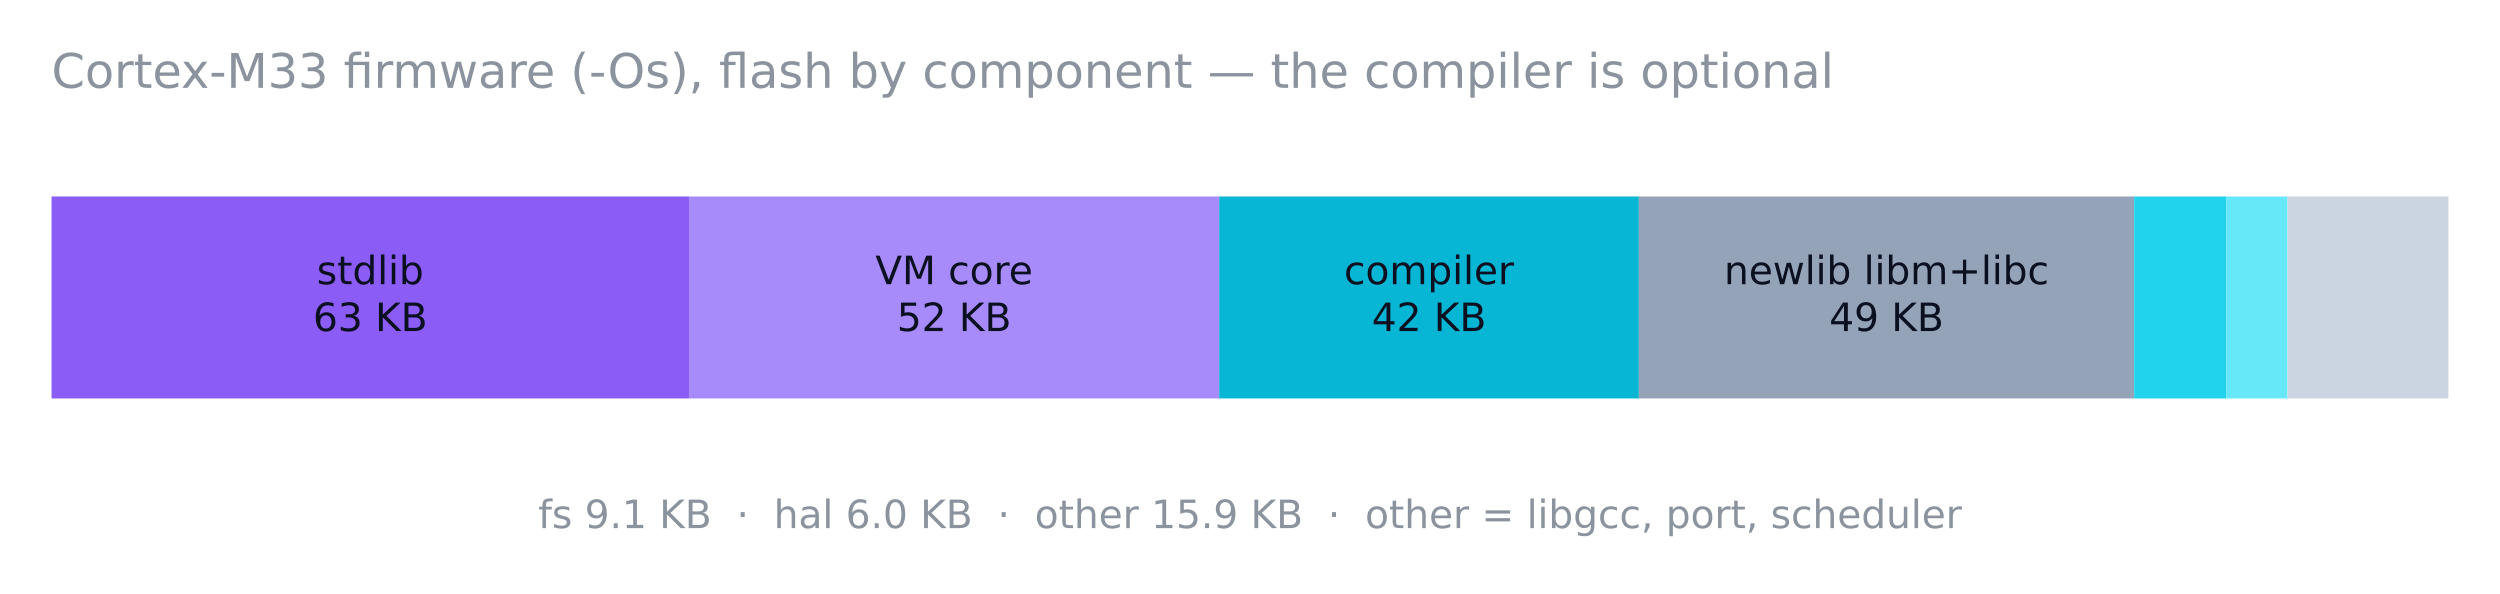
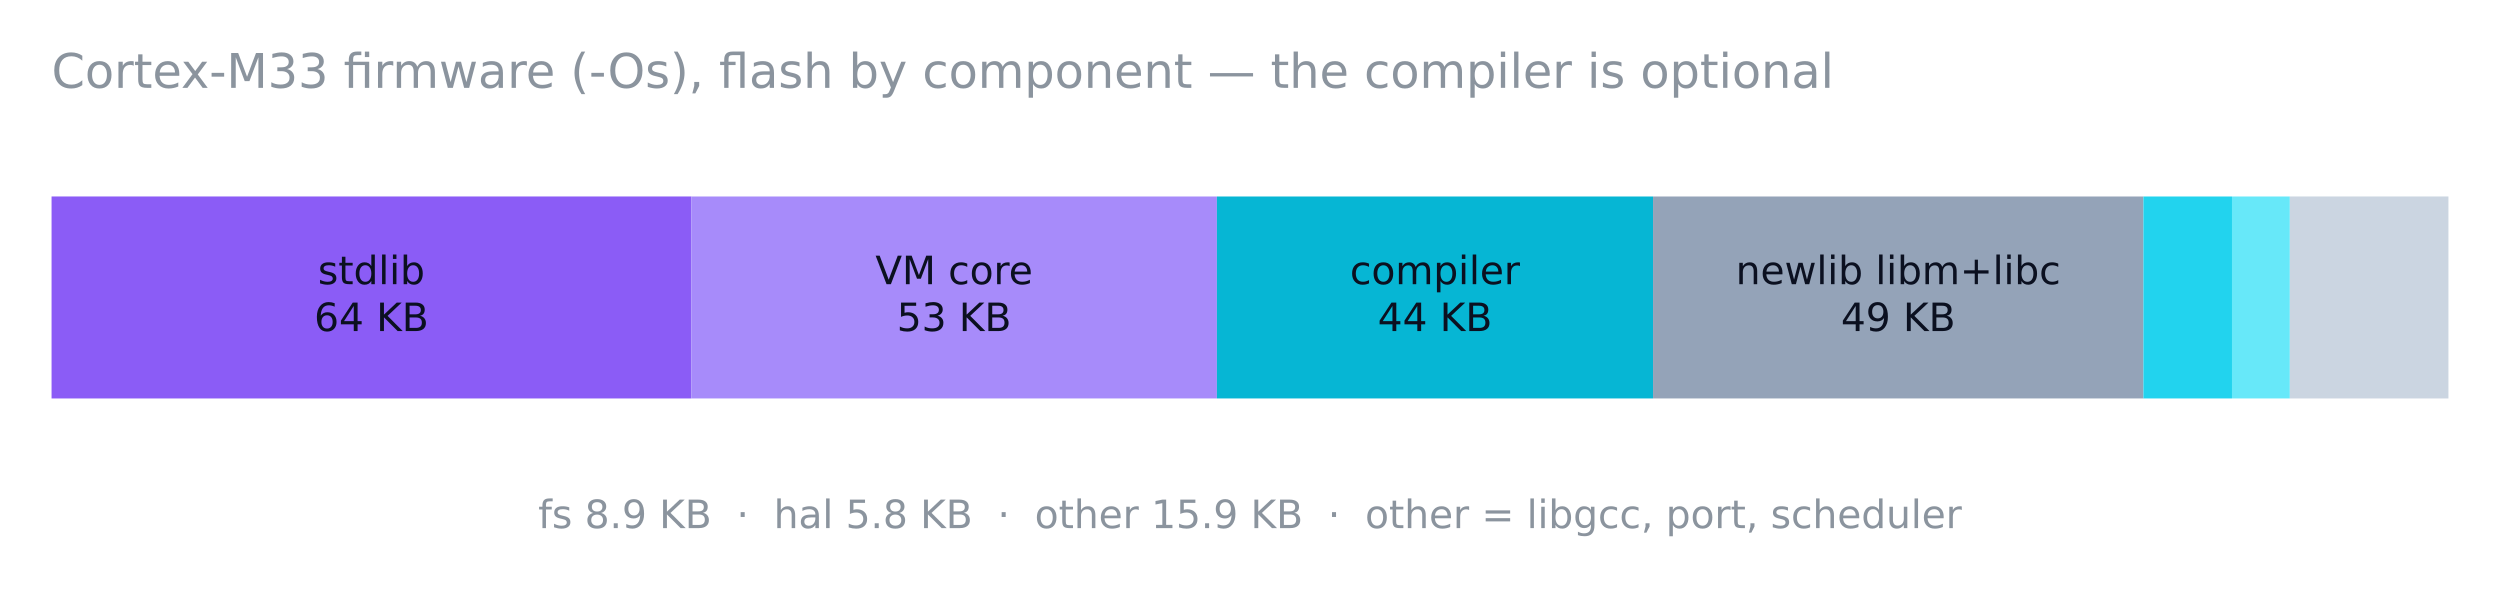
<svg xmlns="http://www.w3.org/2000/svg" xmlns:xlink="http://www.w3.org/1999/xlink" width="576pt" height="136.8pt" viewBox="0 0 576 136.8" version="1.1">
  <defs>
    <style type="text/css">*{stroke-linejoin: round; stroke-linecap: butt}</style>
  </defs>
  <g id="figure_1">
    <g id="patch_1">
      <path d="M 0 136.8  L 576 136.8  L 576 0  L 0 0  L 0 136.8  z " style="fill: none" />
    </g>
    <g id="axes_1">
      <g id="patch_2">
        <path d="M 11.88 110.838  L 564.12 110.838  L 564.12 26.237  L 11.88 26.237  L 11.88 110.838  z " style="fill: none" />
      </g>
      <g id="patch_3">
-         <path d="M 11.88 91.803  L 158.741 91.803  L 158.741 45.273  L 11.88 45.273  z " clip-path="url(#p28fffc6413)" style="fill: #8b5cf6" />
+         <path d="M 11.88 91.803  L 159.266 91.803  L 159.266 45.273  L 11.88 45.273  z " clip-path="url(#p4c2d3349c6)" style="fill: #8b5cf6" />
      </g>
      <g id="patch_4">
-         <path d="M 158.741 91.803  L 280.904 91.803  L 280.904 45.273  L 158.741 45.273  z " clip-path="url(#p28fffc6413)" style="fill: #a78bfa" />
+         <path d="M 159.266 91.803  L 280.374 91.803  L 280.374 45.273  L 159.266 45.273  z " clip-path="url(#p4c2d3349c6)" style="fill: #a78bfa" />
      </g>
      <g id="patch_5">
-         <path d="M 280.904 91.803  L 377.591 91.803  L 377.591 45.273  L 280.904 45.273  z " clip-path="url(#p28fffc6413)" style="fill: #06b6d4" />
+         <path d="M 280.374 91.803  L 380.858 91.803  L 380.858 45.273  L 280.374 45.273  z " clip-path="url(#p4c2d3349c6)" style="fill: #06b6d4" />
      </g>
      <g id="patch_6">
-         <path d="M 377.591 91.803  L 491.709 91.803  L 491.709 45.273  L 377.591 45.273  z " clip-path="url(#p28fffc6413)" style="fill: #94a3b8" />
+         <path d="M 380.858 91.803  L 493.838 91.803  L 493.838 45.273  L 380.858 45.273  z " clip-path="url(#p4c2d3349c6)" style="fill: #94a3b8" />
      </g>
      <g id="patch_7">
-         <path d="M 491.709 91.803  L 512.989 91.803  L 512.989 45.273  L 491.709 45.273  z " clip-path="url(#p28fffc6413)" style="fill: #22d3ee" />
+         <path d="M 493.838 91.803  L 514.25 91.803  L 514.25 45.273  L 493.838 45.273  z " clip-path="url(#p4c2d3349c6)" style="fill: #22d3ee" />
      </g>
      <g id="patch_8">
-         <path d="M 512.989 91.803  L 527.042 91.803  L 527.042 45.273  L 512.989 45.273  z " clip-path="url(#p28fffc6413)" style="fill: #67e8f9" />
+         <path d="M 514.25 91.803  L 527.582 91.803  L 527.582 45.273  L 514.25 45.273  z " clip-path="url(#p4c2d3349c6)" style="fill: #67e8f9" />
      </g>
      <g id="patch_9">
-         <path d="M 527.042 91.803  L 564.12 91.803  L 564.12 45.273  L 527.042 45.273  z " clip-path="url(#p28fffc6413)" style="fill: #cbd5e1" />
+         <path d="M 527.582 91.803  L 564.12 91.803  L 564.12 45.273  L 527.582 45.273  z " clip-path="url(#p4c2d3349c6)" style="fill: #cbd5e1" />
      </g>
      <g id="matplotlib.axis_1">
        <g id="text_1">
          <g style="fill: #8b949e" transform="translate(123.9989 121.6765) scale(0.09 -0.09)">
            <defs>
              <path id="DejaVuSans-49" d="M 2375 4863  L 2375 4384  L 1825 4384  Q 1516 4384 1395 4259  Q 1275 4134 1275 3809  L 1275 3500  L 2222 3500  L 2222 3053  L 1275 3053  L 1275 0  L 697 0  L 697 3053  L 147 3053  L 147 3500  L 697 3500  L 697 3744  Q 697 4328 969 4595  Q 1241 4863 1831 4863  L 2375 4863  z " transform="scale(0.015625)" />
              <path id="DejaVuSans-56" d="M 2834 3397  L 2834 2853  Q 2591 2978 2328 3040  Q 2066 3103 1784 3103  Q 1356 3103 1142 2972  Q 928 2841 928 2578  Q 928 2378 1081 2264  Q 1234 2150 1697 2047  L 1894 2003  Q 2506 1872 2764 1633  Q 3022 1394 3022 966  Q 3022 478 2636 193  Q 2250 -91 1575 -91  Q 1294 -91 989 -36  Q 684 19 347 128  L 347 722  Q 666 556 975 473  Q 1284 391 1588 391  Q 1994 391 2212 530  Q 2431 669 2431 922  Q 2431 1156 2273 1281  Q 2116 1406 1581 1522  L 1381 1569  Q 847 1681 609 1914  Q 372 2147 372 2553  Q 372 3047 722 3315  Q 1072 3584 1716 3584  Q 2034 3584 2315 3537  Q 2597 3491 2834 3397  z " transform="scale(0.015625)" />
              <path id="DejaVuSans-3" transform="scale(0.015625)" />
+               <path id="DejaVuSans-1b" d="M 2034 2216  Q 1584 2216 1326 1975  Q 1069 1734 1069 1313  Q 1069 891 1326 650  Q 1584 409 2034 409  Q 2484 409 2743 651  Q 3003 894 3003 1313  Q 3003 1734 2745 1975  Q 2488 2216 2034 2216  z M 1403 2484  Q 997 2584 770 2862  Q 544 3141 544 3541  Q 544 4100 942 4425  Q 1341 4750 2034 4750  Q 2731 4750 3128 4425  Q 3525 4100 3525 3541  Q 3525 3141 3298 2862  Q 3072 2584 2669 2484  Q 3125 2378 3379 2068  Q 3634 1759 3634 1313  Q 3634 634 3220 271  Q 2806 -91 2034 -91  Q 1263 -91 848 271  Q 434 634 434 1313  Q 434 1759 690 2068  Q 947 2378 1403 2484  z M 1172 3481  Q 1172 3119 1398 2916  Q 1625 2713 2034 2713  Q 2441 2713 2670 2916  Q 2900 3119 2900 3481  Q 2900 3844 2670 4047  Q 2441 4250 2034 4250  Q 1625 4250 1398 4047  Q 1172 3844 1172 3481  z " transform="scale(0.015625)" />
+               <path id="DejaVuSans-11" d="M 684 794  L 1344 794  L 1344 0  L 684 0  L 684 794  z " transform="scale(0.015625)" />
              <path id="DejaVuSans-1c" d="M 703 97  L 703 672  Q 941 559 1184 500  Q 1428 441 1663 441  Q 2288 441 2617 861  Q 2947 1281 2994 2138  Q 2813 1869 2534 1725  Q 2256 1581 1919 1581  Q 1219 1581 811 2004  Q 403 2428 403 3163  Q 403 3881 828 4315  Q 1253 4750 1959 4750  Q 2769 4750 3195 4129  Q 3622 3509 3622 2328  Q 3622 1225 3098 567  Q 2575 -91 1691 -91  Q 1453 -91 1209 -44  Q 966 3 703 97  z M 1959 2075  Q 2384 2075 2632 2365  Q 2881 2656 2881 3163  Q 2881 3666 2632 3958  Q 2384 4250 1959 4250  Q 1534 4250 1286 3958  Q 1038 3666 1038 3163  Q 1038 2656 1286 2365  Q 1534 2075 1959 2075  z " transform="scale(0.015625)" />
-               <path id="DejaVuSans-11" d="M 684 794  L 1344 794  L 1344 0  L 684 0  L 684 794  z " transform="scale(0.015625)" />
-               <path id="DejaVuSans-14" d="M 794 531  L 1825 531  L 1825 4091  L 703 3866  L 703 4441  L 1819 4666  L 2450 4666  L 2450 531  L 3481 531  L 3481 0  L 794 0  L 794 531  z " transform="scale(0.015625)" />
              <path id="DejaVuSans-2e" d="M 628 4666  L 1259 4666  L 1259 2694  L 3353 4666  L 4166 4666  L 1850 2491  L 4331 0  L 3500 0  L 1259 2247  L 1259 0  L 628 0  L 628 4666  z " transform="scale(0.015625)" />
              <path id="DejaVuSans-25" d="M 1259 2228  L 1259 519  L 2272 519  Q 2781 519 3026 730  Q 3272 941 3272 1375  Q 3272 1813 3026 2020  Q 2781 2228 2272 2228  L 1259 2228  z M 1259 4147  L 1259 2741  L 2194 2741  Q 2656 2741 2882 2914  Q 3109 3088 3109 3444  Q 3109 3797 2882 3972  Q 2656 4147 2194 4147  L 1259 4147  z M 628 4666  L 2241 4666  Q 2963 4666 3353 4366  Q 3744 4066 3744 3513  Q 3744 3084 3544 2831  Q 3344 2578 2956 2516  Q 3422 2416 3680 2098  Q 3938 1781 3938 1306  Q 3938 681 3513 340  Q 3088 0 2303 0  L 628 0  L 628 4666  z " transform="scale(0.015625)" />
              <path id="DejaVuSans-79" d="M 684 2619  L 1344 2619  L 1344 1825  L 684 1825  L 684 2619  z " transform="scale(0.015625)" />
              <path id="DejaVuSans-4b" d="M 3513 2113  L 3513 0  L 2938 0  L 2938 2094  Q 2938 2591 2744 2837  Q 2550 3084 2163 3084  Q 1697 3084 1428 2787  Q 1159 2491 1159 1978  L 1159 0  L 581 0  L 581 4863  L 1159 4863  L 1159 2956  Q 1366 3272 1645 3428  Q 1925 3584 2291 3584  Q 2894 3584 3203 3211  Q 3513 2838 3513 2113  z " transform="scale(0.015625)" />
              <path id="DejaVuSans-44" d="M 2194 1759  Q 1497 1759 1228 1600  Q 959 1441 959 1056  Q 959 750 1161 570  Q 1363 391 1709 391  Q 2188 391 2477 730  Q 2766 1069 2766 1631  L 2766 1759  L 2194 1759  z M 3341 1997  L 3341 0  L 2766 0  L 2766 531  Q 2569 213 2275 61  Q 1981 -91 1556 -91  Q 1019 -91 701 211  Q 384 513 384 1019  Q 384 1609 779 1909  Q 1175 2209 1959 2209  L 2766 2209  L 2766 2266  Q 2766 2663 2505 2880  Q 2244 3097 1772 3097  Q 1472 3097 1187 3025  Q 903 2953 641 2809  L 641 3341  Q 956 3463 1253 3523  Q 1550 3584 1831 3584  Q 2591 3584 2966 3190  Q 3341 2797 3341 1997  z " transform="scale(0.015625)" />
              <path id="DejaVuSans-4f" d="M 603 4863  L 1178 4863  L 1178 0  L 603 0  L 603 4863  z " transform="scale(0.015625)" />
-               <path id="DejaVuSans-19" d="M 2113 2584  Q 1688 2584 1439 2293  Q 1191 2003 1191 1497  Q 1191 994 1439 701  Q 1688 409 2113 409  Q 2538 409 2786 701  Q 3034 994 3034 1497  Q 3034 2003 2786 2293  Q 2538 2584 2113 2584  z M 3366 4563  L 3366 3988  Q 3128 4100 2886 4159  Q 2644 4219 2406 4219  Q 1781 4219 1451 3797  Q 1122 3375 1075 2522  Q 1259 2794 1537 2939  Q 1816 3084 2150 3084  Q 2853 3084 3261 2657  Q 3669 2231 3669 1497  Q 3669 778 3244 343  Q 2819 -91 2113 -91  Q 1303 -91 875 529  Q 447 1150 447 2328  Q 447 3434 972 4092  Q 1497 4750 2381 4750  Q 2619 4750 2861 4703  Q 3103 4656 3366 4563  z " transform="scale(0.015625)" />
-               <path id="DejaVuSans-13" d="M 2034 4250  Q 1547 4250 1301 3770  Q 1056 3291 1056 2328  Q 1056 1369 1301 889  Q 1547 409 2034 409  Q 2525 409 2770 889  Q 3016 1369 3016 2328  Q 3016 3291 2770 3770  Q 2525 4250 2034 4250  z M 2034 4750  Q 2819 4750 3233 4129  Q 3647 3509 3647 2328  Q 3647 1150 3233 529  Q 2819 -91 2034 -91  Q 1250 -91 836 529  Q 422 1150 422 2328  Q 422 3509 836 4129  Q 1250 4750 2034 4750  z " transform="scale(0.015625)" />
+               <path id="DejaVuSans-18" d="M 691 4666  L 3169 4666  L 3169 4134  L 1269 4134  L 1269 2991  Q 1406 3038 1543 3061  Q 1681 3084 1819 3084  Q 2600 3084 3056 2656  Q 3513 2228 3513 1497  Q 3513 744 3044 326  Q 2575 -91 1722 -91  Q 1428 -91 1123 -41  Q 819 9 494 109  L 494 744  Q 775 591 1075 516  Q 1375 441 1709 441  Q 2250 441 2565 725  Q 2881 1009 2881 1497  Q 2881 1984 2565 2268  Q 2250 2553 1709 2553  Q 1456 2553 1204 2497  Q 953 2441 691 2322  L 691 4666  z " transform="scale(0.015625)" />
              <path id="DejaVuSans-52" d="M 1959 3097  Q 1497 3097 1228 2736  Q 959 2375 959 1747  Q 959 1119 1226 758  Q 1494 397 1959 397  Q 2419 397 2687 759  Q 2956 1122 2956 1747  Q 2956 2369 2687 2733  Q 2419 3097 1959 3097  z M 1959 3584  Q 2709 3584 3137 3096  Q 3566 2609 3566 1747  Q 3566 888 3137 398  Q 2709 -91 1959 -91  Q 1206 -91 779 398  Q 353 888 353 1747  Q 353 2609 779 3096  Q 1206 3584 1959 3584  z " transform="scale(0.015625)" />
              <path id="DejaVuSans-57" d="M 1172 4494  L 1172 3500  L 2356 3500  L 2356 3053  L 1172 3053  L 1172 1153  Q 1172 725 1289 603  Q 1406 481 1766 481  L 2356 481  L 2356 0  L 1766 0  Q 1100 0 847 248  Q 594 497 594 1153  L 594 3053  L 172 3053  L 172 3500  L 594 3500  L 594 4494  L 1172 4494  z " transform="scale(0.015625)" />
              <path id="DejaVuSans-48" d="M 3597 1894  L 3597 1613  L 953 1613  Q 991 1019 1311 708  Q 1631 397 2203 397  Q 2534 397 2845 478  Q 3156 559 3463 722  L 3463 178  Q 3153 47 2828 -22  Q 2503 -91 2169 -91  Q 1331 -91 842 396  Q 353 884 353 1716  Q 353 2575 817 3079  Q 1281 3584 2069 3584  Q 2775 3584 3186 3129  Q 3597 2675 3597 1894  z M 3022 2063  Q 3016 2534 2758 2815  Q 2500 3097 2075 3097  Q 1594 3097 1305 2825  Q 1016 2553 972 2059  L 3022 2063  z " transform="scale(0.015625)" />
              <path id="DejaVuSans-55" d="M 2631 2963  Q 2534 3019 2420 3045  Q 2306 3072 2169 3072  Q 1681 3072 1420 2755  Q 1159 2438 1159 1844  L 1159 0  L 581 0  L 581 3500  L 1159 3500  L 1159 2956  Q 1341 3275 1631 3429  Q 1922 3584 2338 3584  Q 2397 3584 2469 3576  Q 2541 3569 2628 3553  L 2631 2963  z " transform="scale(0.015625)" />
-               <path id="DejaVuSans-18" d="M 691 4666  L 3169 4666  L 3169 4134  L 1269 4134  L 1269 2991  Q 1406 3038 1543 3061  Q 1681 3084 1819 3084  Q 2600 3084 3056 2656  Q 3513 2228 3513 1497  Q 3513 744 3044 326  Q 2575 -91 1722 -91  Q 1428 -91 1123 -41  Q 819 9 494 109  L 494 744  Q 775 591 1075 516  Q 1375 441 1709 441  Q 2250 441 2565 725  Q 2881 1009 2881 1497  Q 2881 1984 2565 2268  Q 2250 2553 1709 2553  Q 1456 2553 1204 2497  Q 953 2441 691 2322  L 691 4666  z " transform="scale(0.015625)" />
+               <path id="DejaVuSans-14" d="M 794 531  L 1825 531  L 1825 4091  L 703 3866  L 703 4441  L 1819 4666  L 2450 4666  L 2450 531  L 3481 531  L 3481 0  L 794 0  L 794 531  z " transform="scale(0.015625)" />
              <path id="DejaVuSans-20" d="M 678 2906  L 4684 2906  L 4684 2381  L 678 2381  L 678 2906  z M 678 1631  L 4684 1631  L 4684 1100  L 678 1100  L 678 1631  z " transform="scale(0.015625)" />
              <path id="DejaVuSans-4c" d="M 603 3500  L 1178 3500  L 1178 0  L 603 0  L 603 3500  z M 603 4863  L 1178 4863  L 1178 4134  L 603 4134  L 603 4863  z " transform="scale(0.015625)" />
              <path id="DejaVuSans-45" d="M 3116 1747  Q 3116 2381 2855 2742  Q 2594 3103 2138 3103  Q 1681 3103 1420 2742  Q 1159 2381 1159 1747  Q 1159 1113 1420 752  Q 1681 391 2138 391  Q 2594 391 2855 752  Q 3116 1113 3116 1747  z M 1159 2969  Q 1341 3281 1617 3432  Q 1894 3584 2278 3584  Q 2916 3584 3314 3078  Q 3713 2572 3713 1747  Q 3713 922 3314 415  Q 2916 -91 2278 -91  Q 1894 -91 1617 61  Q 1341 213 1159 525  L 1159 0  L 581 0  L 581 4863  L 1159 4863  L 1159 2969  z " transform="scale(0.015625)" />
              <path id="DejaVuSans-4a" d="M 2906 1791  Q 2906 2416 2648 2759  Q 2391 3103 1925 3103  Q 1463 3103 1205 2759  Q 947 2416 947 1791  Q 947 1169 1205 825  Q 1463 481 1925 481  Q 2391 481 2648 825  Q 2906 1169 2906 1791  z M 3481 434  Q 3481 -459 3084 -895  Q 2688 -1331 1869 -1331  Q 1566 -1331 1297 -1286  Q 1028 -1241 775 -1147  L 775 -588  Q 1028 -725 1275 -790  Q 1522 -856 1778 -856  Q 2344 -856 2625 -561  Q 2906 -266 2906 331  L 2906 616  Q 2728 306 2450 153  Q 2172 0 1784 0  Q 1141 0 747 490  Q 353 981 353 1791  Q 353 2603 747 3093  Q 1141 3584 1784 3584  Q 2172 3584 2450 3431  Q 2728 3278 2906 2969  L 2906 3500  L 3481 3500  L 3481 434  z " transform="scale(0.015625)" />
              <path id="DejaVuSans-46" d="M 3122 3366  L 3122 2828  Q 2878 2963 2633 3030  Q 2388 3097 2138 3097  Q 1578 3097 1268 2742  Q 959 2388 959 1747  Q 959 1106 1268 751  Q 1578 397 2138 397  Q 2388 397 2633 464  Q 2878 531 3122 666  L 3122 134  Q 2881 22 2623 -34  Q 2366 -91 2075 -91  Q 1284 -91 818 406  Q 353 903 353 1747  Q 353 2603 823 3093  Q 1294 3584 2113 3584  Q 2378 3584 2631 3529  Q 2884 3475 3122 3366  z " transform="scale(0.015625)" />
              <path id="DejaVuSans-f" d="M 750 794  L 1409 794  L 1409 256  L 897 -744  L 494 -744  L 750 256  L 750 794  z " transform="scale(0.015625)" />
              <path id="DejaVuSans-53" d="M 1159 525  L 1159 -1331  L 581 -1331  L 581 3500  L 1159 3500  L 1159 2969  Q 1341 3281 1617 3432  Q 1894 3584 2278 3584  Q 2916 3584 3314 3078  Q 3713 2572 3713 1747  Q 3713 922 3314 415  Q 2916 -91 2278 -91  Q 1894 -91 1617 61  Q 1341 213 1159 525  z M 3116 1747  Q 3116 2381 2855 2742  Q 2594 3103 2138 3103  Q 1681 3103 1420 2742  Q 1159 2381 1159 1747  Q 1159 1113 1420 752  Q 1681 391 2138 391  Q 2594 391 2855 752  Q 3116 1113 3116 1747  z " transform="scale(0.015625)" />
              <path id="DejaVuSans-47" d="M 2906 2969  L 2906 4863  L 3481 4863  L 3481 0  L 2906 0  L 2906 525  Q 2725 213 2448 61  Q 2172 -91 1784 -91  Q 1150 -91 751 415  Q 353 922 353 1747  Q 353 2572 751 3078  Q 1150 3584 1784 3584  Q 2172 3584 2448 3432  Q 2725 3281 2906 2969  z M 947 1747  Q 947 1113 1208 752  Q 1469 391 1925 391  Q 2381 391 2643 752  Q 2906 1113 2906 1747  Q 2906 2381 2643 2742  Q 2381 3103 1925 3103  Q 1469 3103 1208 2742  Q 947 2381 947 1747  z " transform="scale(0.015625)" />
              <path id="DejaVuSans-58" d="M 544 1381  L 544 3500  L 1119 3500  L 1119 1403  Q 1119 906 1312 657  Q 1506 409 1894 409  Q 2359 409 2629 706  Q 2900 1003 2900 1516  L 2900 3500  L 3475 3500  L 3475 0  L 2900 0  L 2900 538  Q 2691 219 2414 64  Q 2138 -91 1772 -91  Q 1169 -91 856 284  Q 544 659 544 1381  z M 1991 3584  L 1991 3584  z " transform="scale(0.015625)" />
            </defs>
            <use xlink:href="#DejaVuSans-49" />
            <use xlink:href="#DejaVuSans-56" transform="translate(35.20312 0)" />
            <use xlink:href="#DejaVuSans-3" transform="translate(87.29688 0)" />
-             <use xlink:href="#DejaVuSans-1c" transform="translate(119.0781 0)" />
+             <use xlink:href="#DejaVuSans-1b" transform="translate(119.0781 0)" />
            <use xlink:href="#DejaVuSans-11" transform="translate(182.7031 0)" />
-             <use xlink:href="#DejaVuSans-14" transform="translate(214.4844 0)" />
+             <use xlink:href="#DejaVuSans-1c" transform="translate(214.4844 0)" />
            <use xlink:href="#DejaVuSans-3" transform="translate(278.1094 0)" />
            <use xlink:href="#DejaVuSans-2e" transform="translate(309.8906 0)" />
            <use xlink:href="#DejaVuSans-25" transform="translate(375.4688 0)" />
            <use xlink:href="#DejaVuSans-3" transform="translate(444.0781 0)" />
            <use xlink:href="#DejaVuSans-3" transform="translate(475.8594 0)" />
            <use xlink:href="#DejaVuSans-79" transform="translate(507.6406 0)" />
            <use xlink:href="#DejaVuSans-3" transform="translate(539.4219 0)" />
            <use xlink:href="#DejaVuSans-3" transform="translate(571.2031 0)" />
            <use xlink:href="#DejaVuSans-4b" transform="translate(602.9844 0)" />
            <use xlink:href="#DejaVuSans-44" transform="translate(666.3594 0)" />
            <use xlink:href="#DejaVuSans-4f" transform="translate(727.6406 0)" />
            <use xlink:href="#DejaVuSans-3" transform="translate(755.4219 0)" />
-             <use xlink:href="#DejaVuSans-19" transform="translate(787.2031 0)" />
+             <use xlink:href="#DejaVuSans-18" transform="translate(787.2031 0)" />
            <use xlink:href="#DejaVuSans-11" transform="translate(850.8281 0)" />
-             <use xlink:href="#DejaVuSans-13" transform="translate(882.6094 0)" />
+             <use xlink:href="#DejaVuSans-1b" transform="translate(882.6094 0)" />
            <use xlink:href="#DejaVuSans-3" transform="translate(946.2344 0)" />
            <use xlink:href="#DejaVuSans-2e" transform="translate(978.0156 0)" />
            <use xlink:href="#DejaVuSans-25" transform="translate(1043.594 0)" />
            <use xlink:href="#DejaVuSans-3" transform="translate(1112.203 0)" />
            <use xlink:href="#DejaVuSans-3" transform="translate(1143.984 0)" />
            <use xlink:href="#DejaVuSans-79" transform="translate(1175.766 0)" />
            <use xlink:href="#DejaVuSans-3" transform="translate(1207.547 0)" />
            <use xlink:href="#DejaVuSans-3" transform="translate(1239.328 0)" />
            <use xlink:href="#DejaVuSans-52" transform="translate(1271.109 0)" />
            <use xlink:href="#DejaVuSans-57" transform="translate(1332.297 0)" />
            <use xlink:href="#DejaVuSans-4b" transform="translate(1371.5 0)" />
            <use xlink:href="#DejaVuSans-48" transform="translate(1434.875 0)" />
            <use xlink:href="#DejaVuSans-55" transform="translate(1496.406 0)" />
            <use xlink:href="#DejaVuSans-3" transform="translate(1537.516 0)" />
            <use xlink:href="#DejaVuSans-14" transform="translate(1569.297 0)" />
            <use xlink:href="#DejaVuSans-18" transform="translate(1632.922 0)" />
            <use xlink:href="#DejaVuSans-11" transform="translate(1696.547 0)" />
            <use xlink:href="#DejaVuSans-1c" transform="translate(1728.328 0)" />
            <use xlink:href="#DejaVuSans-3" transform="translate(1791.953 0)" />
            <use xlink:href="#DejaVuSans-2e" transform="translate(1823.734 0)" />
            <use xlink:href="#DejaVuSans-25" transform="translate(1889.312 0)" />
            <use xlink:href="#DejaVuSans-3" transform="translate(1957.922 0)" />
            <use xlink:href="#DejaVuSans-3" transform="translate(1989.703 0)" />
            <use xlink:href="#DejaVuSans-79" transform="translate(2021.484 0)" />
            <use xlink:href="#DejaVuSans-3" transform="translate(2053.266 0)" />
            <use xlink:href="#DejaVuSans-3" transform="translate(2085.047 0)" />
            <use xlink:href="#DejaVuSans-52" transform="translate(2116.828 0)" />
            <use xlink:href="#DejaVuSans-57" transform="translate(2178.016 0)" />
            <use xlink:href="#DejaVuSans-4b" transform="translate(2217.219 0)" />
            <use xlink:href="#DejaVuSans-48" transform="translate(2280.594 0)" />
            <use xlink:href="#DejaVuSans-55" transform="translate(2342.125 0)" />
            <use xlink:href="#DejaVuSans-3" transform="translate(2383.234 0)" />
            <use xlink:href="#DejaVuSans-20" transform="translate(2415.016 0)" />
            <use xlink:href="#DejaVuSans-3" transform="translate(2498.812 0)" />
            <use xlink:href="#DejaVuSans-4f" transform="translate(2530.594 0)" />
            <use xlink:href="#DejaVuSans-4c" transform="translate(2558.375 0)" />
            <use xlink:href="#DejaVuSans-45" transform="translate(2586.156 0)" />
            <use xlink:href="#DejaVuSans-4a" transform="translate(2649.641 0)" />
            <use xlink:href="#DejaVuSans-46" transform="translate(2713.125 0)" />
            <use xlink:href="#DejaVuSans-46" transform="translate(2768.109 0)" />
            <use xlink:href="#DejaVuSans-f" transform="translate(2823.094 0)" />
            <use xlink:href="#DejaVuSans-3" transform="translate(2854.875 0)" />
            <use xlink:href="#DejaVuSans-53" transform="translate(2886.656 0)" />
            <use xlink:href="#DejaVuSans-52" transform="translate(2950.141 0)" />
            <use xlink:href="#DejaVuSans-55" transform="translate(3011.328 0)" />
            <use xlink:href="#DejaVuSans-57" transform="translate(3052.438 0)" />
            <use xlink:href="#DejaVuSans-f" transform="translate(3091.641 0)" />
            <use xlink:href="#DejaVuSans-3" transform="translate(3123.422 0)" />
            <use xlink:href="#DejaVuSans-56" transform="translate(3155.203 0)" />
            <use xlink:href="#DejaVuSans-46" transform="translate(3207.297 0)" />
            <use xlink:href="#DejaVuSans-4b" transform="translate(3262.281 0)" />
            <use xlink:href="#DejaVuSans-48" transform="translate(3325.656 0)" />
            <use xlink:href="#DejaVuSans-47" transform="translate(3387.188 0)" />
            <use xlink:href="#DejaVuSans-58" transform="translate(3450.672 0)" />
            <use xlink:href="#DejaVuSans-4f" transform="translate(3514.047 0)" />
            <use xlink:href="#DejaVuSans-48" transform="translate(3541.828 0)" />
            <use xlink:href="#DejaVuSans-55" transform="translate(3603.359 0)" />
          </g>
        </g>
      </g>
      <g id="matplotlib.axis_2" />
      <g id="text_2">
-         <g style="fill: #0b1020" transform="translate(72.98844 65.47502) scale(0.09 -0.09)">
+         <g style="fill: #0b1020" transform="translate(73.25064 65.47502) scale(0.09 -0.09)">
          <use xlink:href="#DejaVuSans-56" />
          <use xlink:href="#DejaVuSans-57" transform="translate(52.09375 0)" />
          <use xlink:href="#DejaVuSans-47" transform="translate(91.29688 0)" />
          <use xlink:href="#DejaVuSans-4f" transform="translate(154.7812 0)" />
          <use xlink:href="#DejaVuSans-4c" transform="translate(182.5625 0)" />
          <use xlink:href="#DejaVuSans-45" transform="translate(210.3438 0)" />
        </g>
-         <g style="fill: #0b1020" transform="translate(72.11586 76.27678) scale(0.09 -0.09)">
-           <defs>
-             <path id="DejaVuSans-16" d="M 2597 2516  Q 3050 2419 3304 2112  Q 3559 1806 3559 1356  Q 3559 666 3084 287  Q 2609 -91 1734 -91  Q 1441 -91 1130 -33  Q 819 25 488 141  L 488 750  Q 750 597 1062 519  Q 1375 441 1716 441  Q 2309 441 2620 675  Q 2931 909 2931 1356  Q 2931 1769 2642 2001  Q 2353 2234 1838 2234  L 1294 2234  L 1294 2753  L 1863 2753  Q 2328 2753 2575 2939  Q 2822 3125 2822 3475  Q 2822 3834 2567 4026  Q 2313 4219 1838 4219  Q 1578 4219 1281 4162  Q 984 4106 628 3988  L 628 4550  Q 988 4650 1302 4700  Q 1616 4750 1894 4750  Q 2613 4750 3031 4423  Q 3450 4097 3450 3541  Q 3450 3153 3228 2886  Q 3006 2619 2597 2516  z " transform="scale(0.015625)" />
+         <g style="fill: #0b1020" transform="translate(72.37806 76.27678) scale(0.09 -0.09)">
+           <defs>
+             <path id="DejaVuSans-19" d="M 2113 2584  Q 1688 2584 1439 2293  Q 1191 2003 1191 1497  Q 1191 994 1439 701  Q 1688 409 2113 409  Q 2538 409 2786 701  Q 3034 994 3034 1497  Q 3034 2003 2786 2293  Q 2538 2584 2113 2584  z M 3366 4563  L 3366 3988  Q 3128 4100 2886 4159  Q 2644 4219 2406 4219  Q 1781 4219 1451 3797  Q 1122 3375 1075 2522  Q 1259 2794 1537 2939  Q 1816 3084 2150 3084  Q 2853 3084 3261 2657  Q 3669 2231 3669 1497  Q 3669 778 3244 343  Q 2819 -91 2113 -91  Q 1303 -91 875 529  Q 447 1150 447 2328  Q 447 3434 972 4092  Q 1497 4750 2381 4750  Q 2619 4750 2861 4703  Q 3103 4656 3366 4563  z " transform="scale(0.015625)" />
+             <path id="DejaVuSans-17" d="M 2419 4116  L 825 1625  L 2419 1625  L 2419 4116  z M 2253 4666  L 3047 4666  L 3047 1625  L 3713 1625  L 3713 1100  L 3047 1100  L 3047 0  L 2419 0  L 2419 1100  L 313 1100  L 313 1709  L 2253 4666  z " transform="scale(0.015625)" />
          </defs>
          <use xlink:href="#DejaVuSans-19" />
-           <use xlink:href="#DejaVuSans-16" transform="translate(63.625 0)" />
+           <use xlink:href="#DejaVuSans-17" transform="translate(63.625 0)" />
          <use xlink:href="#DejaVuSans-3" transform="translate(127.25 0)" />
          <use xlink:href="#DejaVuSans-2e" transform="translate(159.0312 0)" />
          <use xlink:href="#DejaVuSans-25" transform="translate(224.6094 0)" />
        </g>
      </g>
      <g id="text_3">
-         <g style="fill: #0b1020" transform="translate(201.6844 65.47467) scale(0.09 -0.09)">
+         <g style="fill: #0b1020" transform="translate(201.6815 65.47467) scale(0.09 -0.09)">
          <defs>
            <path id="DejaVuSans-39" d="M 1831 0  L 50 4666  L 709 4666  L 2188 738  L 3669 4666  L 4325 4666  L 2547 0  L 1831 0  z " transform="scale(0.015625)" />
            <path id="DejaVuSans-30" d="M 628 4666  L 1569 4666  L 2759 1491  L 3956 4666  L 4897 4666  L 4897 0  L 4281 0  L 4281 4097  L 3078 897  L 2444 897  L 1241 4097  L 1241 0  L 628 0  L 628 4666  z " transform="scale(0.015625)" />
          </defs>
          <use xlink:href="#DejaVuSans-39" />
          <use xlink:href="#DejaVuSans-30" transform="translate(68.40625 0)" />
          <use xlink:href="#DejaVuSans-3" transform="translate(154.6875 0)" />
          <use xlink:href="#DejaVuSans-46" transform="translate(186.4688 0)" />
          <use xlink:href="#DejaVuSans-52" transform="translate(241.4531 0)" />
          <use xlink:href="#DejaVuSans-55" transform="translate(302.6406 0)" />
          <use xlink:href="#DejaVuSans-48" transform="translate(341.5469 0)" />
        </g>
-         <g style="fill: #0b1020" transform="translate(206.628 76.27643) scale(0.09 -0.09)">
-           <defs>
-             <path id="DejaVuSans-15" d="M 1228 531  L 3431 531  L 3431 0  L 469 0  L 469 531  Q 828 903 1448 1529  Q 2069 2156 2228 2338  Q 2531 2678 2651 2914  Q 2772 3150 2772 3378  Q 2772 3750 2511 3984  Q 2250 4219 1831 4219  Q 1534 4219 1204 4116  Q 875 4013 500 3803  L 500 4441  Q 881 4594 1212 4672  Q 1544 4750 1819 4750  Q 2544 4750 2975 4387  Q 3406 4025 3406 3419  Q 3406 3131 3298 2873  Q 3191 2616 2906 2266  Q 2828 2175 2409 1742  Q 1991 1309 1228 531  z " transform="scale(0.015625)" />
+         <g style="fill: #0b1020" transform="translate(206.6252 76.27643) scale(0.09 -0.09)">
+           <defs>
+             <path id="DejaVuSans-16" d="M 2597 2516  Q 3050 2419 3304 2112  Q 3559 1806 3559 1356  Q 3559 666 3084 287  Q 2609 -91 1734 -91  Q 1441 -91 1130 -33  Q 819 25 488 141  L 488 750  Q 750 597 1062 519  Q 1375 441 1716 441  Q 2309 441 2620 675  Q 2931 909 2931 1356  Q 2931 1769 2642 2001  Q 2353 2234 1838 2234  L 1294 2234  L 1294 2753  L 1863 2753  Q 2328 2753 2575 2939  Q 2822 3125 2822 3475  Q 2822 3834 2567 4026  Q 2313 4219 1838 4219  Q 1578 4219 1281 4162  Q 984 4106 628 3988  L 628 4550  Q 988 4650 1302 4700  Q 1616 4750 1894 4750  Q 2613 4750 3031 4423  Q 3450 4097 3450 3541  Q 3450 3153 3228 2886  Q 3006 2619 2597 2516  z " transform="scale(0.015625)" />
          </defs>
          <use xlink:href="#DejaVuSans-18" />
-           <use xlink:href="#DejaVuSans-15" transform="translate(63.625 0)" />
+           <use xlink:href="#DejaVuSans-16" transform="translate(63.625 0)" />
          <use xlink:href="#DejaVuSans-3" transform="translate(127.25 0)" />
          <use xlink:href="#DejaVuSans-2e" transform="translate(159.0312 0)" />
          <use xlink:href="#DejaVuSans-25" transform="translate(224.6094 0)" />
        </g>
      </g>
      <g id="text_4">
-         <g style="fill: #0b1020" transform="translate(309.6609 65.47502) scale(0.09 -0.09)">
+         <g style="fill: #0b1020" transform="translate(311.0289 65.47502) scale(0.09 -0.09)">
          <defs>
            <path id="DejaVuSans-50" d="M 3328 2828  Q 3544 3216 3844 3400  Q 4144 3584 4550 3584  Q 5097 3584 5394 3201  Q 5691 2819 5691 2113  L 5691 0  L 5113 0  L 5113 2094  Q 5113 2597 4934 2840  Q 4756 3084 4391 3084  Q 3944 3084 3684 2787  Q 3425 2491 3425 1978  L 3425 0  L 2847 0  L 2847 2094  Q 2847 2600 2669 2842  Q 2491 3084 2119 3084  Q 1678 3084 1418 2786  Q 1159 2488 1159 1978  L 1159 0  L 581 0  L 581 3500  L 1159 3500  L 1159 2956  Q 1356 3278 1631 3431  Q 1906 3584 2284 3584  Q 2666 3584 2933 3390  Q 3200 3197 3328 2828  z " transform="scale(0.015625)" />
          </defs>
          <use xlink:href="#DejaVuSans-46" />
          <use xlink:href="#DejaVuSans-52" transform="translate(54.98438 0)" />
          <use xlink:href="#DejaVuSans-50" transform="translate(116.1719 0)" />
          <use xlink:href="#DejaVuSans-53" transform="translate(213.5781 0)" />
          <use xlink:href="#DejaVuSans-4c" transform="translate(277.0625 0)" />
          <use xlink:href="#DejaVuSans-4f" transform="translate(304.8438 0)" />
          <use xlink:href="#DejaVuSans-48" transform="translate(332.625 0)" />
          <use xlink:href="#DejaVuSans-55" transform="translate(394.1562 0)" />
        </g>
-         <g style="fill: #0b1020" transform="translate(316.053 76.27678) scale(0.09 -0.09)">
-           <defs>
-             <path id="DejaVuSans-17" d="M 2419 4116  L 825 1625  L 2419 1625  L 2419 4116  z M 2253 4666  L 3047 4666  L 3047 1625  L 3713 1625  L 3713 1100  L 3047 1100  L 3047 0  L 2419 0  L 2419 1100  L 313 1100  L 313 1709  L 2253 4666  z " transform="scale(0.015625)" />
-           </defs>
+         <g style="fill: #0b1020" transform="translate(317.421 76.27678) scale(0.09 -0.09)">
          <use xlink:href="#DejaVuSans-17" />
-           <use xlink:href="#DejaVuSans-15" transform="translate(63.625 0)" />
+           <use xlink:href="#DejaVuSans-17" transform="translate(63.625 0)" />
          <use xlink:href="#DejaVuSans-3" transform="translate(127.25 0)" />
          <use xlink:href="#DejaVuSans-2e" transform="translate(159.0312 0)" />
          <use xlink:href="#DejaVuSans-25" transform="translate(224.6094 0)" />
        </g>
      </g>
      <g id="text_5">
-         <g style="fill: #0b1020" transform="translate(397.2192 65.47502) scale(0.09 -0.09)">
+         <g style="fill: #0b1020" transform="translate(399.9171 65.47502) scale(0.09 -0.09)">
          <defs>
            <path id="DejaVuSans-51" d="M 3513 2113  L 3513 0  L 2938 0  L 2938 2094  Q 2938 2591 2744 2837  Q 2550 3084 2163 3084  Q 1697 3084 1428 2787  Q 1159 2491 1159 1978  L 1159 0  L 581 0  L 581 3500  L 1159 3500  L 1159 2956  Q 1366 3272 1645 3428  Q 1925 3584 2291 3584  Q 2894 3584 3203 3211  Q 3513 2838 3513 2113  z " transform="scale(0.015625)" />
            <path id="DejaVuSans-5a" d="M 269 3500  L 844 3500  L 1563 769  L 2278 3500  L 2956 3500  L 3675 769  L 4391 3500  L 4966 3500  L 4050 0  L 3372 0  L 2619 2869  L 1863 0  L 1184 0  L 269 3500  z " transform="scale(0.015625)" />
            <path id="DejaVuSans-e" d="M 2944 4013  L 2944 2272  L 4684 2272  L 4684 1741  L 2944 1741  L 2944 0  L 2419 0  L 2419 1741  L 678 1741  L 678 2272  L 2419 2272  L 2419 4013  L 2944 4013  z " transform="scale(0.015625)" />
          </defs>
          <use xlink:href="#DejaVuSans-51" />
          <use xlink:href="#DejaVuSans-48" transform="translate(63.375 0)" />
          <use xlink:href="#DejaVuSans-5a" transform="translate(124.9062 0)" />
          <use xlink:href="#DejaVuSans-4f" transform="translate(206.6875 0)" />
          <use xlink:href="#DejaVuSans-4c" transform="translate(234.4688 0)" />
          <use xlink:href="#DejaVuSans-45" transform="translate(262.25 0)" />
          <use xlink:href="#DejaVuSans-3" transform="translate(325.7344 0)" />
          <use xlink:href="#DejaVuSans-4f" transform="translate(357.5156 0)" />
          <use xlink:href="#DejaVuSans-4c" transform="translate(385.2969 0)" />
          <use xlink:href="#DejaVuSans-45" transform="translate(413.0781 0)" />
          <use xlink:href="#DejaVuSans-50" transform="translate(476.5625 0)" />
          <use xlink:href="#DejaVuSans-e" transform="translate(573.9688 0)" />
          <use xlink:href="#DejaVuSans-4f" transform="translate(657.7656 0)" />
          <use xlink:href="#DejaVuSans-4c" transform="translate(685.5469 0)" />
          <use xlink:href="#DejaVuSans-45" transform="translate(713.3281 0)" />
          <use xlink:href="#DejaVuSans-46" transform="translate(776.8125 0)" />
        </g>
-         <g style="fill: #0b1020" transform="translate(421.4552 76.27678) scale(0.09 -0.09)">
+         <g style="fill: #0b1020" transform="translate(424.1531 76.27678) scale(0.09 -0.09)">
          <use xlink:href="#DejaVuSans-17" />
          <use xlink:href="#DejaVuSans-1c" transform="translate(63.625 0)" />
          <use xlink:href="#DejaVuSans-3" transform="translate(127.25 0)" />
          <use xlink:href="#DejaVuSans-2e" transform="translate(159.0312 0)" />
          <use xlink:href="#DejaVuSans-25" transform="translate(224.6094 0)" />
        </g>
      </g>
      <g id="text_6">
        <g style="fill: #8b949e" transform="translate(11.88 20.23742) scale(0.11 -0.11)">
          <defs>
            <path id="DejaVuSans-26" d="M 4122 4306  L 4122 3641  Q 3803 3938 3442 4084  Q 3081 4231 2675 4231  Q 1875 4231 1450 3742  Q 1025 3253 1025 2328  Q 1025 1406 1450 917  Q 1875 428 2675 428  Q 3081 428 3442 575  Q 3803 722 4122 1019  L 4122 359  Q 3791 134 3420 21  Q 3050 -91 2638 -91  Q 1578 -91 968 557  Q 359 1206 359 2328  Q 359 3453 968 4101  Q 1578 4750 2638 4750  Q 3056 4750 3426 4639  Q 3797 4528 4122 4306  z " transform="scale(0.015625)" />
            <path id="DejaVuSans-5b" d="M 3513 3500  L 2247 1797  L 3578 0  L 2900 0  L 1881 1375  L 863 0  L 184 0  L 1544 1831  L 300 3500  L 978 3500  L 1906 2253  L 2834 3500  L 3513 3500  z " transform="scale(0.015625)" />
            <path id="DejaVuSans-10" d="M 313 2009  L 1997 2009  L 1997 1497  L 313 1497  L 313 2009  z " transform="scale(0.015625)" />
            <path id="DejaVuSans-13af" d="M 3431 3500  L 3431 0  L 2853 0  L 2853 3053  L 1275 3053  L 1275 0  L 697 0  L 697 3053  L 147 3053  L 147 3500  L 697 3500  L 697 3744  Q 697 4316 967 4589  Q 1238 4863 1797 4863  L 2375 4863  L 2375 4384  L 1825 4384  Q 1516 4384 1395 4259  Q 1275 4134 1275 3809  L 1275 3500  L 3431 3500  z M 2853 4856  L 3431 4856  L 3431 4128  L 2853 4128  L 2853 4856  z " transform="scale(0.015625)" />
            <path id="DejaVuSans-b" d="M 1984 4856  Q 1566 4138 1362 3434  Q 1159 2731 1159 2009  Q 1159 1288 1364 580  Q 1569 -128 1984 -844  L 1484 -844  Q 1016 -109 783 600  Q 550 1309 550 2009  Q 550 2706 781 3412  Q 1013 4119 1484 4856  L 1984 4856  z " transform="scale(0.015625)" />
            <path id="DejaVuSans-32" d="M 2522 4238  Q 1834 4238 1429 3725  Q 1025 3213 1025 2328  Q 1025 1447 1429 934  Q 1834 422 2522 422  Q 3209 422 3611 934  Q 4013 1447 4013 2328  Q 4013 3213 3611 3725  Q 3209 4238 2522 4238  z M 2522 4750  Q 3503 4750 4090 4092  Q 4678 3434 4678 2328  Q 4678 1225 4090 567  Q 3503 -91 2522 -91  Q 1538 -91 948 565  Q 359 1222 359 2328  Q 359 3434 948 4092  Q 1538 4750 2522 4750  z " transform="scale(0.015625)" />
            <path id="DejaVuSans-c" d="M 513 4856  L 1013 4856  Q 1481 4119 1714 3412  Q 1947 2706 1947 2009  Q 1947 1309 1714 600  Q 1481 -109 1013 -844  L 513 -844  Q 928 -128 1133 580  Q 1338 1288 1338 2009  Q 1338 2731 1133 3434  Q 928 4138 513 4856  z " transform="scale(0.015625)" />
            <path id="DejaVuSans-13b0" d="M 1831 4863  L 3431 4863  L 3431 0  L 2853 0  L 2853 4384  L 1825 4384  Q 1516 4384 1395 4259  Q 1275 4134 1275 3809  L 1275 3500  L 2222 3500  L 2222 3053  L 1275 3053  L 1275 0  L 697 0  L 697 3053  L 147 3053  L 147 3500  L 697 3500  L 697 3744  Q 697 4328 969 4595  Q 1241 4863 1831 4863  z " transform="scale(0.015625)" />
            <path id="DejaVuSans-5c" d="M 2059 -325  Q 1816 -950 1584 -1140  Q 1353 -1331 966 -1331  L 506 -1331  L 506 -850  L 844 -850  Q 1081 -850 1212 -737  Q 1344 -625 1503 -206  L 1606 56  L 191 3500  L 800 3500  L 1894 763  L 2988 3500  L 3597 3500  L 2059 -325  z " transform="scale(0.015625)" />
            <path id="DejaVuSans-af6" d="M 313 1978  L 6088 1978  L 6088 1528  L 313 1528  L 313 1978  z " transform="scale(0.015625)" />
          </defs>
          <use xlink:href="#DejaVuSans-26" />
          <use xlink:href="#DejaVuSans-52" transform="translate(69.82812 0)" />
          <use xlink:href="#DejaVuSans-55" transform="translate(131.0156 0)" />
          <use xlink:href="#DejaVuSans-57" transform="translate(172.125 0)" />
          <use xlink:href="#DejaVuSans-48" transform="translate(211.3281 0)" />
          <use xlink:href="#DejaVuSans-5b" transform="translate(271.1094 0)" />
          <use xlink:href="#DejaVuSans-10" transform="translate(330.2969 0)" />
          <use xlink:href="#DejaVuSans-30" transform="translate(366.375 0)" />
          <use xlink:href="#DejaVuSans-16" transform="translate(452.6562 0)" />
          <use xlink:href="#DejaVuSans-16" transform="translate(516.2812 0)" />
          <use xlink:href="#DejaVuSans-3" transform="translate(579.9062 0)" />
          <use xlink:href="#DejaVuSans-13af" transform="translate(611.6875 0)" />
          <use xlink:href="#DejaVuSans-55" transform="translate(674.6719 0)" />
          <use xlink:href="#DejaVuSans-50" transform="translate(714.0312 0)" />
          <use xlink:href="#DejaVuSans-5a" transform="translate(811.4375 0)" />
          <use xlink:href="#DejaVuSans-44" transform="translate(893.2188 0)" />
          <use xlink:href="#DejaVuSans-55" transform="translate(954.5 0)" />
          <use xlink:href="#DejaVuSans-48" transform="translate(993.4062 0)" />
          <use xlink:href="#DejaVuSans-3" transform="translate(1054.938 0)" />
          <use xlink:href="#DejaVuSans-b" transform="translate(1086.719 0)" />
          <use xlink:href="#DejaVuSans-10" transform="translate(1125.734 0)" />
          <use xlink:href="#DejaVuSans-32" transform="translate(1164.594 0)" />
          <use xlink:href="#DejaVuSans-56" transform="translate(1243.312 0)" />
          <use xlink:href="#DejaVuSans-c" transform="translate(1295.406 0)" />
          <use xlink:href="#DejaVuSans-f" transform="translate(1334.422 0)" />
          <use xlink:href="#DejaVuSans-3" transform="translate(1366.203 0)" />
          <use xlink:href="#DejaVuSans-13b0" transform="translate(1397.984 0)" />
          <use xlink:href="#DejaVuSans-44" transform="translate(1460.969 0)" />
          <use xlink:href="#DejaVuSans-56" transform="translate(1522.25 0)" />
          <use xlink:href="#DejaVuSans-4b" transform="translate(1574.344 0)" />
          <use xlink:href="#DejaVuSans-3" transform="translate(1637.719 0)" />
          <use xlink:href="#DejaVuSans-45" transform="translate(1669.5 0)" />
          <use xlink:href="#DejaVuSans-5c" transform="translate(1732.984 0)" />
          <use xlink:href="#DejaVuSans-3" transform="translate(1792.172 0)" />
          <use xlink:href="#DejaVuSans-46" transform="translate(1823.953 0)" />
          <use xlink:href="#DejaVuSans-52" transform="translate(1878.938 0)" />
          <use xlink:href="#DejaVuSans-50" transform="translate(1940.125 0)" />
          <use xlink:href="#DejaVuSans-53" transform="translate(2037.531 0)" />
          <use xlink:href="#DejaVuSans-52" transform="translate(2101.016 0)" />
          <use xlink:href="#DejaVuSans-51" transform="translate(2162.203 0)" />
          <use xlink:href="#DejaVuSans-48" transform="translate(2225.578 0)" />
          <use xlink:href="#DejaVuSans-51" transform="translate(2287.109 0)" />
          <use xlink:href="#DejaVuSans-57" transform="translate(2350.484 0)" />
          <use xlink:href="#DejaVuSans-3" transform="translate(2389.688 0)" />
          <use xlink:href="#DejaVuSans-af6" transform="translate(2421.469 0)" />
          <use xlink:href="#DejaVuSans-3" transform="translate(2521.469 0)" />
          <use xlink:href="#DejaVuSans-57" transform="translate(2553.25 0)" />
          <use xlink:href="#DejaVuSans-4b" transform="translate(2592.453 0)" />
          <use xlink:href="#DejaVuSans-48" transform="translate(2655.828 0)" />
          <use xlink:href="#DejaVuSans-3" transform="translate(2717.359 0)" />
          <use xlink:href="#DejaVuSans-46" transform="translate(2749.141 0)" />
          <use xlink:href="#DejaVuSans-52" transform="translate(2804.125 0)" />
          <use xlink:href="#DejaVuSans-50" transform="translate(2865.312 0)" />
          <use xlink:href="#DejaVuSans-53" transform="translate(2962.719 0)" />
          <use xlink:href="#DejaVuSans-4c" transform="translate(3026.203 0)" />
          <use xlink:href="#DejaVuSans-4f" transform="translate(3053.984 0)" />
          <use xlink:href="#DejaVuSans-48" transform="translate(3081.766 0)" />
          <use xlink:href="#DejaVuSans-55" transform="translate(3143.297 0)" />
          <use xlink:href="#DejaVuSans-3" transform="translate(3184.406 0)" />
          <use xlink:href="#DejaVuSans-4c" transform="translate(3216.188 0)" />
          <use xlink:href="#DejaVuSans-56" transform="translate(3243.969 0)" />
          <use xlink:href="#DejaVuSans-3" transform="translate(3296.062 0)" />
          <use xlink:href="#DejaVuSans-52" transform="translate(3327.844 0)" />
          <use xlink:href="#DejaVuSans-53" transform="translate(3389.031 0)" />
          <use xlink:href="#DejaVuSans-57" transform="translate(3452.516 0)" />
          <use xlink:href="#DejaVuSans-4c" transform="translate(3491.719 0)" />
          <use xlink:href="#DejaVuSans-52" transform="translate(3519.5 0)" />
          <use xlink:href="#DejaVuSans-51" transform="translate(3580.688 0)" />
          <use xlink:href="#DejaVuSans-44" transform="translate(3644.062 0)" />
          <use xlink:href="#DejaVuSans-4f" transform="translate(3705.344 0)" />
        </g>
      </g>
    </g>
  </g>
  <defs>
-     <clipPath id="p28fffc6413">
+     <clipPath id="p4c2d3349c6">
      <rect x="11.88" y="26.237" width="552.24" height="84.6" />
    </clipPath>
  </defs>
</svg>
